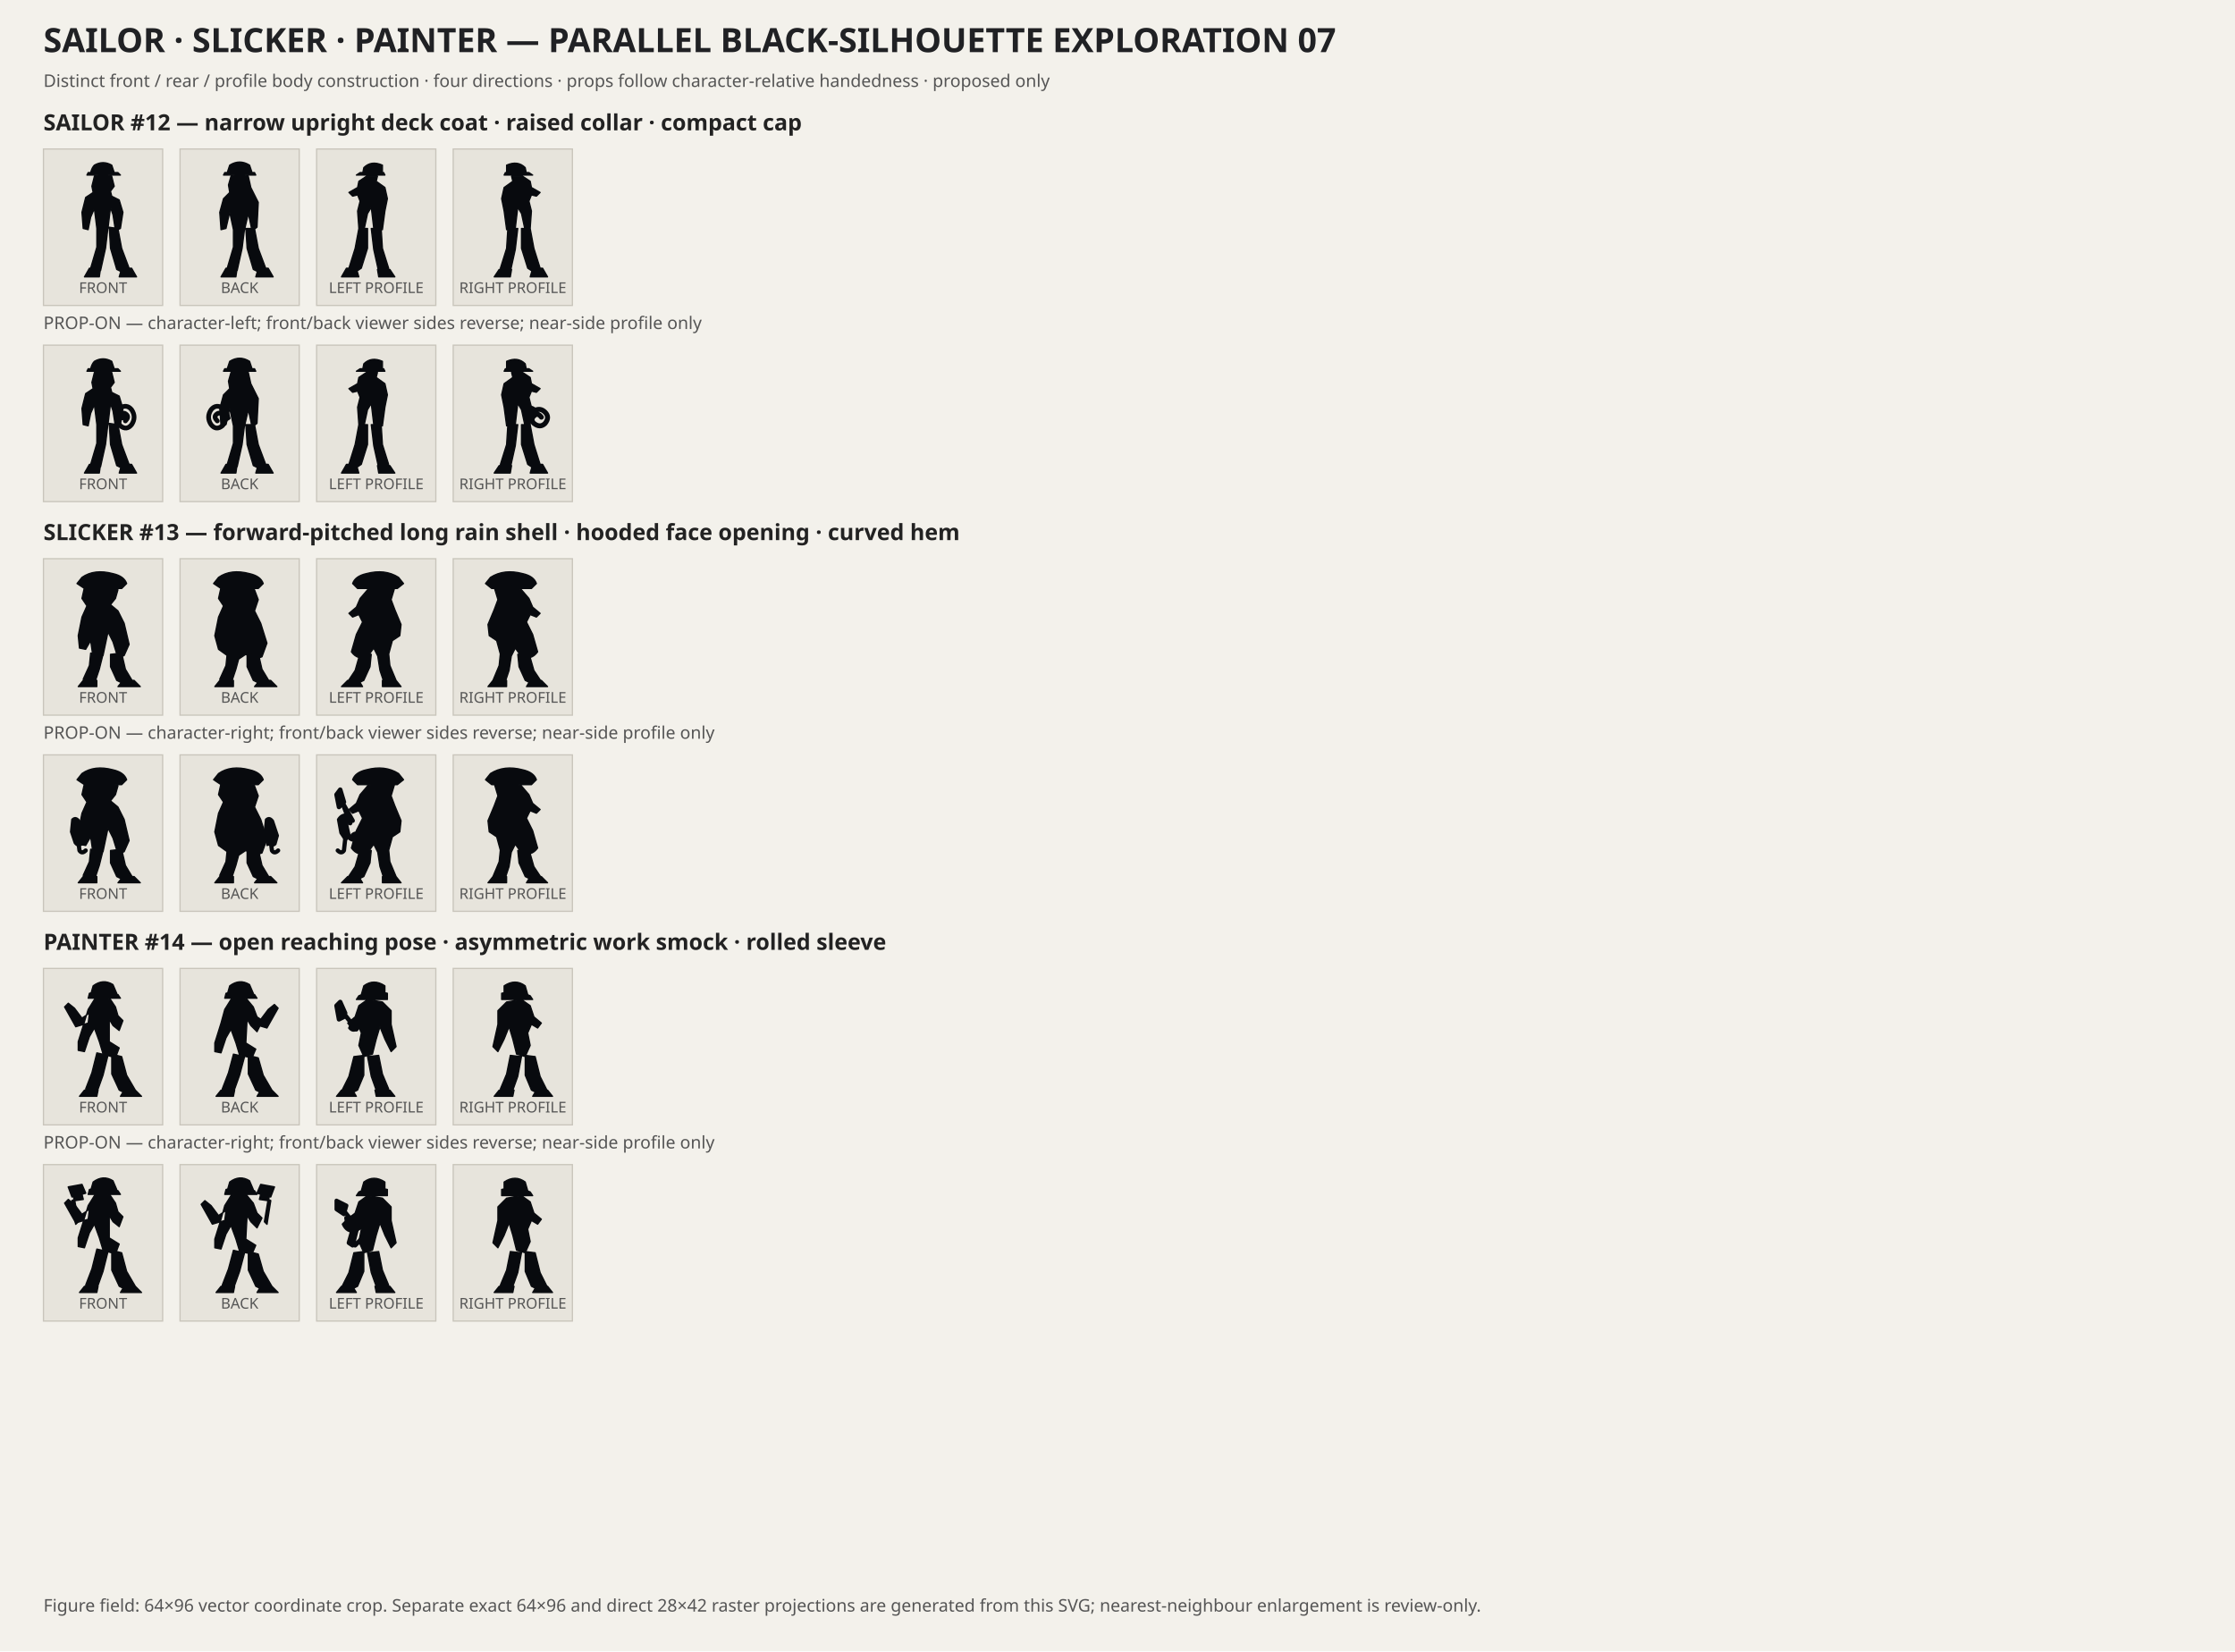
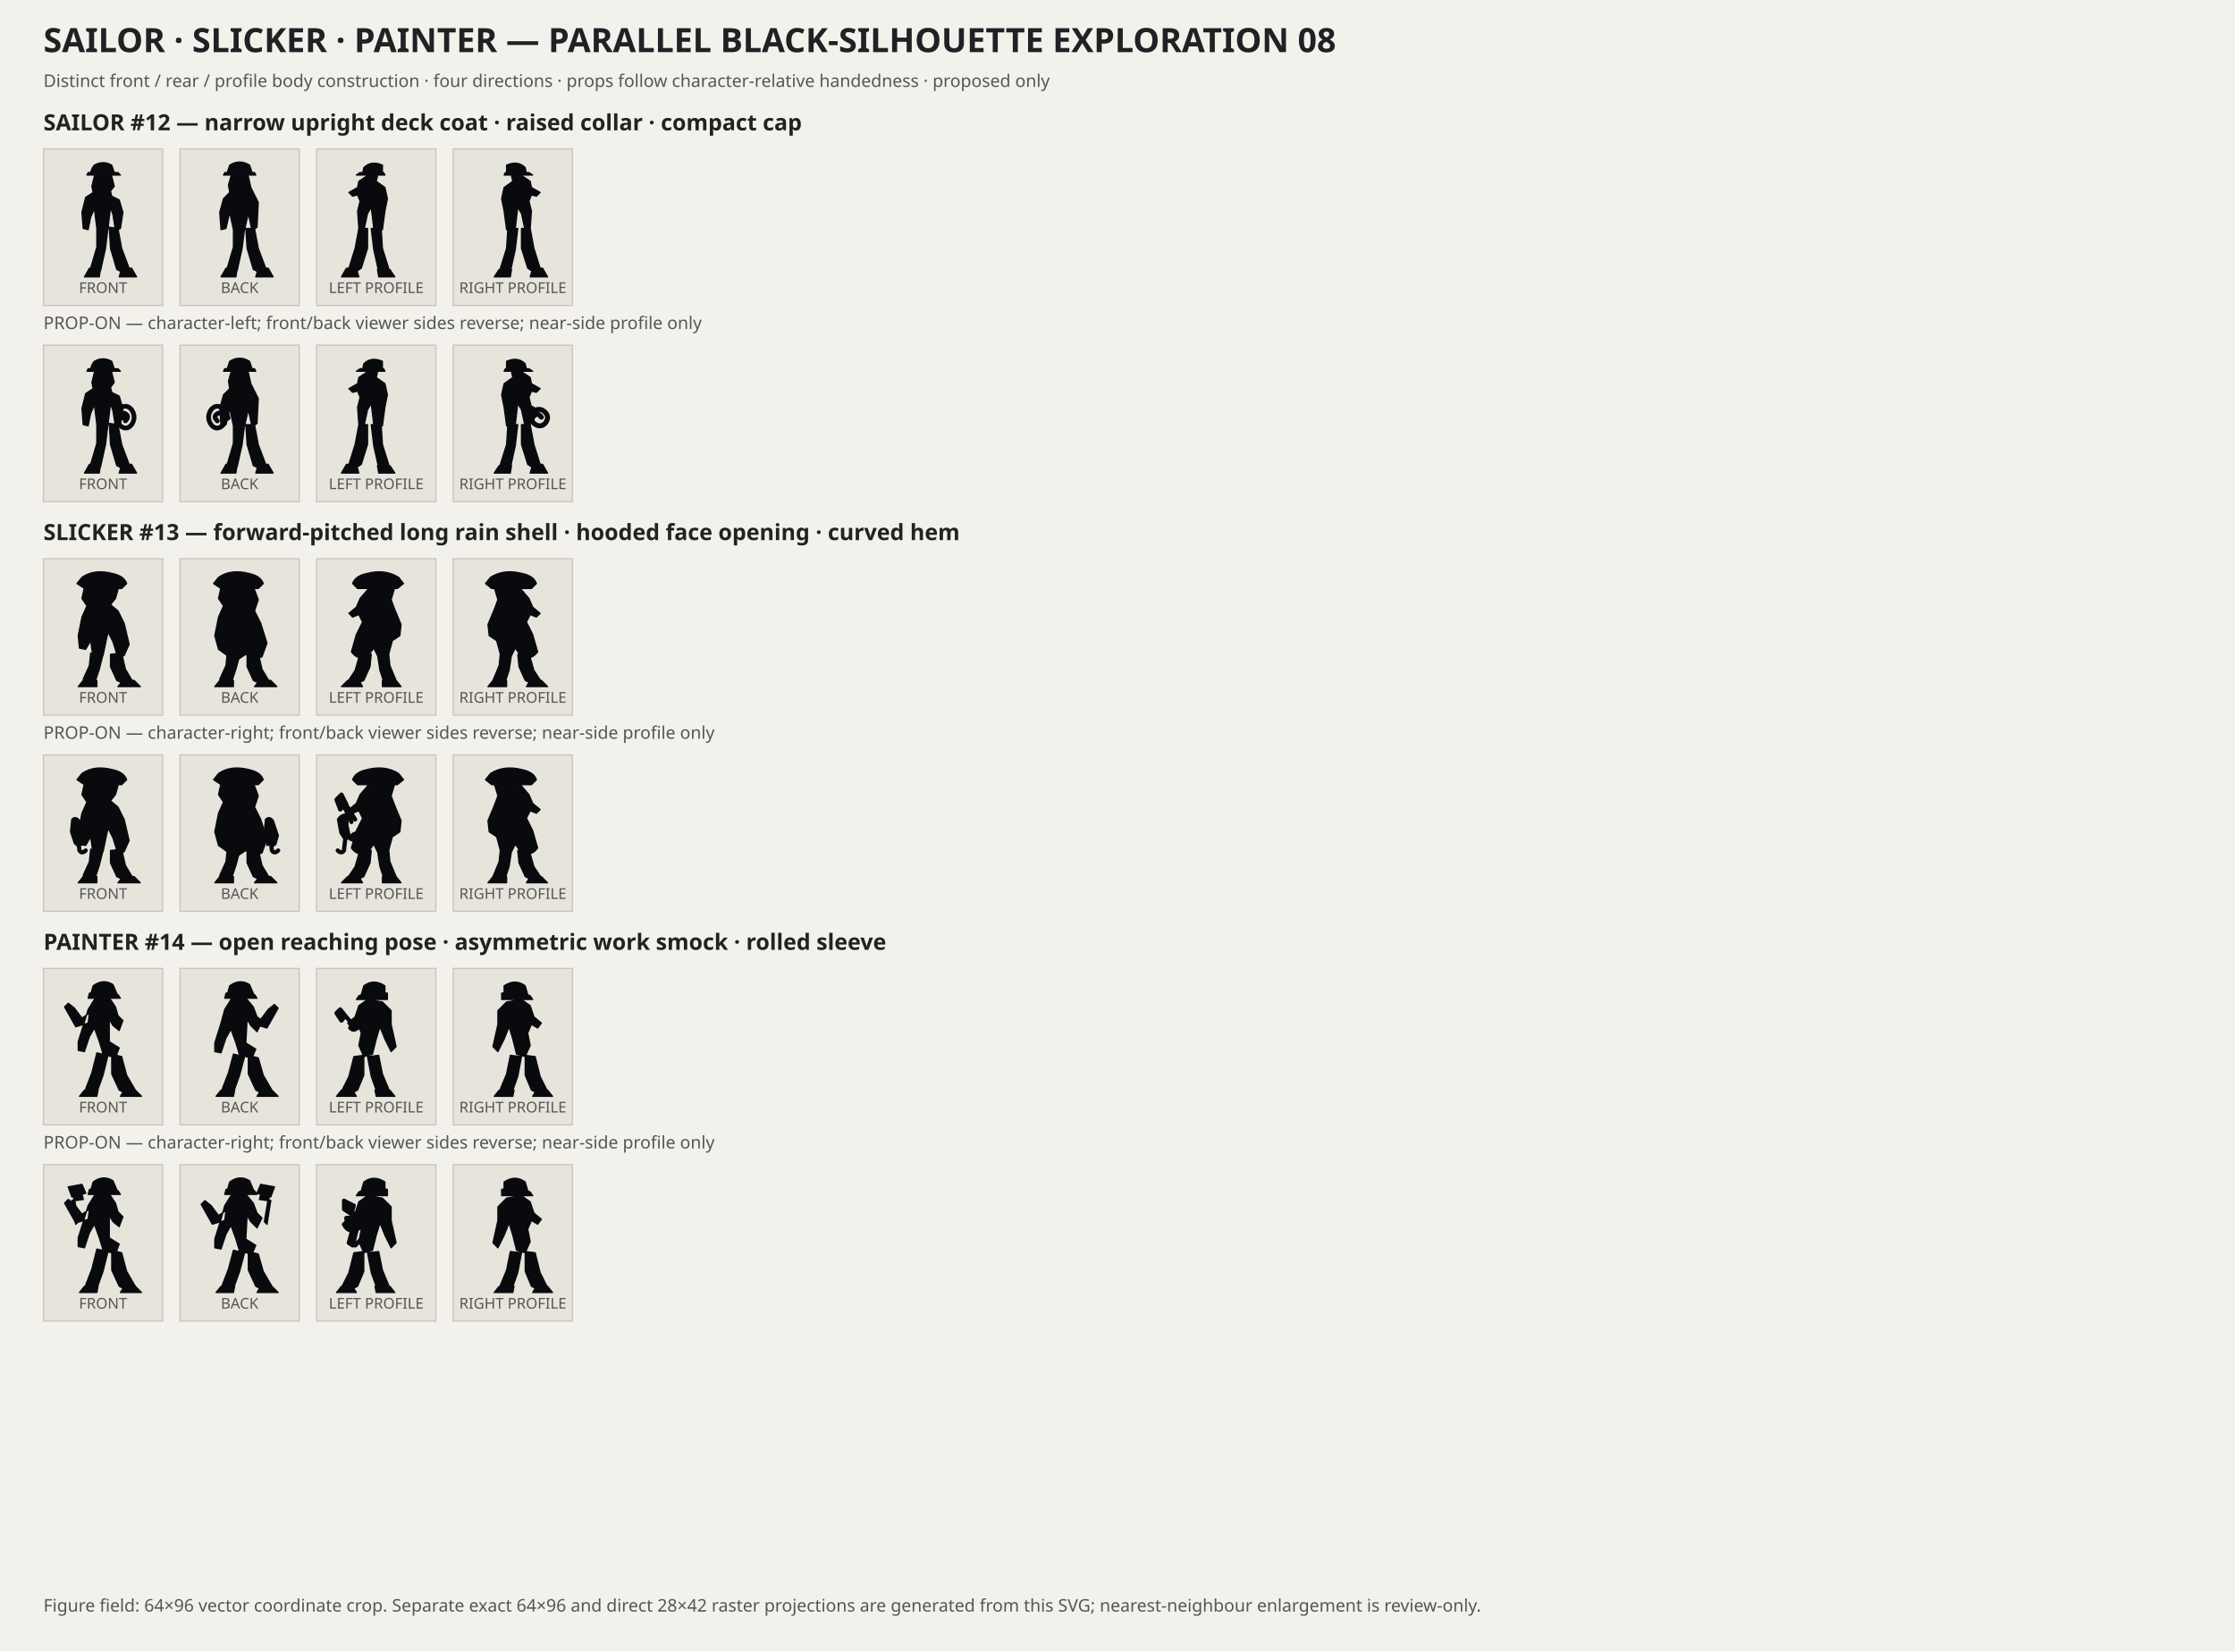
<svg xmlns="http://www.w3.org/2000/svg" width="1800" height="1330" viewBox="0 0 1800 1330">
  <rect width="1800" height="1330" fill="#f3f1eb" />
  <style>.head{font:700 27px sans-serif;fill:#202124}.sub{font:14px sans-serif;fill:#555}.name{font:700 18px sans-serif;fill:#222}.lab{font:12px sans-serif;fill:#555}.panel{fill:#e7e4dc;stroke:#c9c5bb}.sil{fill:#080a0e;stroke:#080a0e;stroke-linejoin:round;stroke-linecap:round}</style>
-   <text x="35" y="42" class="head">SAILOR · SLICKER · PAINTER — PARALLEL BLACK-SILHOUETTE EXPLORATION 07</text>
+   <text x="35" y="42" class="head">SAILOR · SLICKER · PAINTER — PARALLEL BLACK-SILHOUETTE EXPLORATION 08</text>
  <text x="35" y="70" class="sub">Distinct front / rear / profile body construction · four directions · props follow character-relative handedness · proposed only</text>
  <text x="35" y="105" class="name">SAILOR #12 — narrow upright deck coat · raised collar · compact cap</text>
  <g transform="translate(35 120)">
    <rect width="96" height="126" class="panel" />
    <g transform="translate(16 8)">
      <g transform="" class="sil">
        <path d="M25 5 Q32 1 39 5 L41 11 L22 11 Q23 7 25 5Z M20 11 L44 11 L46 13 L19 13Z M25 14 Q32 11 39 14 L41 22 L38 26 L39 30 L45 33 L48 43 L46 56 L42 58 L40 45 L38 39 L36 56 L27 56 L25 40 L22 47 L20 57 L16 56 L15 43 L18 31 L24 27 L23 22Z M27 55 L36 55 L34 72 L30 90 L24 92 L22 88 L27 71Z M37 55 L44 56 L47 72 L53 88 L49 92 L43 89 L38 72Z M21 88 L30 88 L29 95 L17 95Z M47 88 L55 88 L59 95 L45 95Z" />
      </g>
    </g>
    <text x="48" y="116" text-anchor="middle" class="lab">FRONT</text>
  </g>
  <g transform="translate(145 120)">
    <rect width="96" height="126" class="panel" />
    <g transform="translate(16 8)">
      <g transform="" class="sil">
        <path d="M24 5 Q32 0 40 5 L42 11 L22 11Z M20 11 L44 11 L45 13 L19 13Z M25 14 Q32 11 39 14 L41 23 L44 29 L47 35 L46 55 L42 58 L39 44 L36 57 L27 57 L24 43 L21 56 L17 57 L16 43 L19 32 L24 27 L23 21Z M27 56 L36 56 L34 72 L30 90 L24 92 L22 88 L27 71Z M37 56 L44 56 L47 72 L53 88 L49 92 L43 89 L38 72Z M21 88 L30 88 L29 95 L17 95Z M47 88 L55 88 L59 95 L45 95Z" />
      </g>
    </g>
    <text x="48" y="116" text-anchor="middle" class="lab">BACK</text>
  </g>
  <g transform="translate(255 120)">
    <rect width="96" height="126" class="panel" />
    <g transform="translate(16 8)">
      <g transform="translate(64 0) scale(-1 1)" class="sil">
        <path d="M27 5 Q36 1 42 7 L43 12 L27 12Z M26 11 L45 11 L48 13 L25 13Z M40 14 L46 18 L47 23 L54 27 L51 30 L47 29 L45 34 L47 42 L46 56 L42 58 L39 44 L36 39 L34 56 L27 57 L25 42 L23 32 L25 23 L32 18 L31 14Z M28 56 L36 56 L34 73 L30 91 L24 93 L22 88 L27 72Z M39 56 L46 56 L49 72 L54 88 L50 92 L44 88 L39 72Z M21 89 L31 89 L30 95 L17 95Z M48 88 L56 88 L60 95 L46 95Z" />
      </g>
    </g>
    <text x="48" y="116" text-anchor="middle" class="lab">LEFT PROFILE</text>
  </g>
  <g transform="translate(365 120)">
    <rect width="96" height="126" class="panel" />
    <g transform="translate(16 8)">
      <g transform="" class="sil">
        <path d="M27 5 Q36 1 42 7 L43 12 L27 12Z M26 11 L45 11 L48 13 L25 13Z M40 14 L46 18 L47 23 L54 27 L51 30 L47 29 L45 34 L47 42 L46 56 L42 58 L39 44 L36 39 L34 56 L27 57 L25 42 L23 32 L25 23 L32 18 L31 14Z M28 56 L36 56 L34 73 L30 91 L24 93 L22 88 L27 72Z M39 56 L46 56 L49 72 L54 88 L50 92 L44 88 L39 72Z M21 89 L31 89 L30 95 L17 95Z M48 88 L56 88 L60 95 L46 95Z" />
      </g>
    </g>
    <text x="48" y="116" text-anchor="middle" class="lab">RIGHT PROFILE</text>
  </g>
  <text x="35" y="265" class="sub">PROP-ON — character-left; front/back viewer sides reverse; near-side profile only</text>
  <g transform="translate(35 278)">
    <rect width="96" height="126" class="panel" />
    <g transform="translate(16 8)">
      <g transform="" class="sil">
        <path d="M25 5 Q32 1 39 5 L41 11 L22 11 Q23 7 25 5Z M20 11 L44 11 L46 13 L19 13Z M25 14 Q32 11 39 14 L41 22 L38 26 L39 30 L45 33 L48 43 L46 56 L42 58 L40 45 L38 39 L36 56 L27 56 L25 40 L22 47 L20 57 L16 56 L15 43 L18 31 L24 27 L23 22Z M27 55 L36 55 L34 72 L30 90 L24 92 L22 88 L27 71Z M37 55 L44 56 L47 72 L53 88 L49 92 L43 89 L38 72Z M21 88 L30 88 L29 95 L17 95Z M47 88 L55 88 L59 95 L45 95Z" />
        <path d="M45 43 Q51 39 55 44 Q59 50 55 56 Q51 61 46 57 Q42 53 45 49 Q48 45 51 48 Q53 50 50 53" fill="none" stroke="#080a0e" stroke-width="3.8" stroke-linecap="round" />
        <path d="M42 47 Q46 44 50 47 L52 50 Q48 53 44 51Z" fill="#080a0e" stroke="#080a0e" stroke-width="1.4" />
      </g>
    </g>
    <text x="48" y="116" text-anchor="middle" class="lab">FRONT</text>
  </g>
  <g transform="translate(145 278)">
    <rect width="96" height="126" class="panel" />
    <g transform="translate(16 8)">
      <g transform="" class="sil">
        <path d="M24 5 Q32 0 40 5 L42 11 L22 11Z M20 11 L44 11 L45 13 L19 13Z M25 14 Q32 11 39 14 L41 23 L44 29 L47 35 L46 55 L42 58 L39 44 L36 57 L27 57 L24 43 L21 56 L17 57 L16 43 L19 32 L24 27 L23 21Z M27 56 L36 56 L34 72 L30 90 L24 92 L22 88 L27 71Z M37 56 L44 56 L47 72 L53 88 L49 92 L43 89 L38 72Z M21 88 L30 88 L29 95 L17 95Z M47 88 L55 88 L59 95 L45 95Z" />
        <path d="M19 43 Q13 39 9 44 Q5 50 9 56 Q13 61 18 57 Q22 53 19 49 Q16 45 13 48 Q11 50 14 53" fill="none" stroke="#080a0e" stroke-width="3.8" stroke-linecap="round" />
        <path d="M17 47 Q20 44 23 47 L24 51 Q21 54 17 51Z" fill="#080a0e" stroke="#080a0e" stroke-width="1.4" />
      </g>
    </g>
    <text x="48" y="116" text-anchor="middle" class="lab">BACK</text>
  </g>
  <g transform="translate(255 278)">
    <rect width="96" height="126" class="panel" />
    <g transform="translate(16 8)">
      <g transform="translate(64 0) scale(-1 1)" class="sil">
        <path d="M27 5 Q36 1 42 7 L43 12 L27 12Z M26 11 L45 11 L48 13 L25 13Z M40 14 L46 18 L47 23 L54 27 L51 30 L47 29 L45 34 L47 42 L46 56 L42 58 L39 44 L36 39 L34 56 L27 57 L25 42 L23 32 L25 23 L32 18 L31 14Z M28 56 L36 56 L34 73 L30 91 L24 93 L22 88 L27 72Z M39 56 L46 56 L49 72 L54 88 L50 92 L44 88 L39 72Z M21 89 L31 89 L30 95 L17 95Z M48 88 L56 88 L60 95 L46 95Z" />
      </g>
    </g>
    <text x="48" y="116" text-anchor="middle" class="lab">LEFT PROFILE</text>
  </g>
  <g transform="translate(365 278)">
    <rect width="96" height="126" class="panel" />
    <g transform="translate(16 8)">
      <g transform="" class="sil">
        <path d="M27 5 Q36 1 42 7 L43 12 L27 12Z M26 11 L45 11 L48 13 L25 13Z M40 14 L46 18 L47 23 L54 27 L51 30 L47 29 L45 34 L47 42 L46 56 L42 58 L39 44 L36 39 L34 56 L27 57 L25 42 L23 32 L25 23 L32 18 L31 14Z M28 56 L36 56 L34 73 L30 91 L24 93 L22 88 L27 72Z M39 56 L46 56 L49 72 L54 88 L50 92 L44 88 L39 72Z M21 89 L31 89 L30 95 L17 95Z M48 88 L56 88 L60 95 L46 95Z" />
        <path d="M45 44 L49 45 M49 45 Q54 42 58 46 Q62 50 58 55 Q54 59 49 55 Q46 52 49 49 Q52 46 55 50" fill="none" stroke="#080a0e" stroke-width="4" stroke-linecap="round" />
        <path d="M42 42 Q46 40 50 43 L53 47 Q50 51 46 49 L43 46Z" fill="#080a0e" stroke="#080a0e" stroke-width="1.4" />
      </g>
    </g>
    <text x="48" y="116" text-anchor="middle" class="lab">RIGHT PROFILE</text>
  </g>
  <text x="35" y="435" class="name">SLICKER #13 — forward-pitched long rain shell · hooded face opening · curved hem</text>
  <g transform="translate(35 450)">
    <rect width="96" height="126" class="panel" />
    <g transform="translate(16 8)">
      <g transform="" class="sil">
        <path d="M15 7 Q25 0 40 4 Q49 6 51 12 L47 16 L17 16 L11 12Z M17 15 Q31 12 44 17 L42 24 L38 29 L44 34 L49 44 L53 61 L49 70 L44 72 L40 59 L36 51 L32 70 L24 72 L22 58 L18 65 L13 64 L12 54 L15 39 L19 30 L15 24Z M22 68 L32 69 L29 81 L25 93 L18 94 L16 89 L21 78Z M38 69 L47 68 L50 81 L56 91 L51 94 L43 90 L38 79Z M16 90 L27 90 L27 95 L12 95Z M48 90 L57 90 L62 95 L44 95Z" />
      </g>
    </g>
    <text x="48" y="116" text-anchor="middle" class="lab">FRONT</text>
  </g>
  <g transform="translate(145 450)">
    <rect width="96" height="126" class="panel" />
    <g transform="translate(16 8)">
      <g transform="" class="sil">
        <path d="M15 7 Q25 0 40 4 Q49 6 51 12 L47 16 L17 16 L11 12Z M17 15 Q31 12 44 17 L47 25 L44 34 L49 44 L54 60 L50 71 Q43 74 37 69 L31 73 L22 70 L15 65 L12 54 L15 39 L19 30 L15 24Z M22 68 L32 70 L29 81 L25 93 L18 94 L16 89 L21 78Z M38 69 L47 68 L50 81 L56 91 L51 94 L43 90 L38 79Z M16 90 L27 90 L27 95 L12 95Z M48 90 L57 90 L62 95 L44 95Z" />
      </g>
    </g>
    <text x="48" y="116" text-anchor="middle" class="lab">BACK</text>
  </g>
  <g transform="translate(255 450)">
    <rect width="96" height="126" class="panel" />
    <g transform="translate(16 8)">
      <g transform="translate(64 0) scale(-1 1)" class="sil">
        <path d="M14 7 Q25 0 40 4 Q49 6 51 12 L47 16 L15 16 L10 12Z M17 15 Q30 13 39 17 L45 24 L48 31 L54 36 L51 39 L46 37 L43 43 L48 53 L52 67 Q47 74 39 71 L34 64 L30 72 L22 69 L19 58 L13 54 L12 45 L17 33 L20 25Z M22 68 L31 69 L29 82 L25 94 L18 95 L16 90 L21 78Z M36 69 L45 68 L49 82 L55 91 L50 94 L42 90 L37 79Z M16 90 L27 90 L27 95 L12 95Z M46 90 L55 90 L60 95 L43 95Z" />
      </g>
    </g>
    <text x="48" y="116" text-anchor="middle" class="lab">LEFT PROFILE</text>
  </g>
  <g transform="translate(365 450)">
    <rect width="96" height="126" class="panel" />
    <g transform="translate(16 8)">
      <g transform="" class="sil">
        <path d="M14 7 Q25 0 40 4 Q49 6 51 12 L47 16 L15 16 L10 12Z M17 15 Q30 13 39 17 L45 24 L48 31 L54 36 L51 39 L46 37 L43 43 L48 53 L52 67 Q47 74 39 71 L34 64 L30 72 L22 69 L19 58 L13 54 L12 45 L17 33 L20 25Z M22 68 L31 69 L29 82 L25 94 L18 95 L16 90 L21 78Z M36 69 L45 68 L49 82 L55 91 L50 94 L42 90 L37 79Z M16 90 L27 90 L27 95 L12 95Z M46 90 L55 90 L60 95 L43 95Z" />
      </g>
    </g>
    <text x="48" y="116" text-anchor="middle" class="lab">RIGHT PROFILE</text>
  </g>
  <text x="35" y="595" class="sub">PROP-ON — character-right; front/back viewer sides reverse; near-side profile only</text>
  <g transform="translate(35 608)">
    <rect width="96" height="126" class="panel" />
    <g transform="translate(16 8)">
      <g transform="" class="sil">
        <path d="M15 7 Q25 0 40 4 Q49 6 51 12 L47 16 L17 16 L11 12Z M17 15 Q31 12 44 17 L42 24 L38 29 L44 34 L49 44 L53 61 L49 70 L44 72 L40 59 L36 51 L32 70 L24 72 L22 58 L18 65 L13 64 L12 54 L15 39 L19 30 L15 24Z M22 68 L32 69 L29 81 L25 93 L18 94 L16 89 L21 78Z M38 69 L47 68 L50 81 L56 91 L51 94 L43 90 L38 79Z M16 90 L27 90 L27 95 L12 95Z M48 90 L57 90 L62 95 L44 95Z" />
        <path d="M7 44 Q10 41 13 45 L17 57 L15 64 Q12 67 9 63 L6 54Z" fill="#080a0e" stroke="#080a0e" stroke-width="1.4" stroke-linejoin="round" />
        <path d="M12 61 L13 69 Q15 72 18 69" fill="none" stroke="#080a0e" stroke-width="3.4" stroke-linecap="round" />
        <path d="M12 58 Q15 57 17 60 L17 64 L13 65Z" fill="#080a0e" />
      </g>
    </g>
    <text x="48" y="116" text-anchor="middle" class="lab">FRONT</text>
  </g>
  <g transform="translate(145 608)">
    <rect width="96" height="126" class="panel" />
    <g transform="translate(16 8)">
      <g transform="" class="sil">
        <path d="M15 7 Q25 0 40 4 Q49 6 51 12 L47 16 L17 16 L11 12Z M17 15 Q31 12 44 17 L47 25 L44 34 L49 44 L54 60 L50 71 Q43 74 37 69 L31 73 L22 70 L15 65 L12 54 L15 39 L19 30 L15 24Z M22 68 L32 70 L29 81 L25 93 L18 94 L16 89 L21 78Z M38 69 L47 68 L50 81 L56 91 L51 94 L43 90 L38 79Z M16 90 L27 90 L27 95 L12 95Z M48 90 L57 90 L62 95 L44 95Z" />
        <path d="M53 44 Q56 41 59 45 L63 57 L61 64 Q58 67 55 63 L52 54Z" fill="#080a0e" stroke="#080a0e" stroke-width="1.4" stroke-linejoin="round" />
        <path d="M57 61 L58 69 Q60 72 63 69" fill="none" stroke="#080a0e" stroke-width="3.4" stroke-linecap="round" />
        <path d="M53 58 Q56 57 58 60 L58 64 L54 65Z" fill="#080a0e" />
      </g>
    </g>
    <text x="48" y="116" text-anchor="middle" class="lab">BACK</text>
  </g>
  <g transform="translate(255 608)">
    <rect width="96" height="126" class="panel" />
    <g transform="translate(16 8)">
      <g transform="translate(64 0) scale(-1 1)" class="sil">
        <path d="M14 7 Q25 0 40 4 Q49 6 51 12 L47 16 L15 16 L10 12Z M17 15 Q30 13 39 17 L45 24 L48 31 L54 36 L51 39 L46 37 L43 43 L48 53 L52 67 Q47 74 39 71 L34 64 L30 72 L22 69 L19 58 L13 54 L12 45 L17 33 L20 25Z M22 68 L31 69 L29 82 L25 94 L18 95 L16 90 L21 78Z M36 69 L45 68 L49 82 L55 91 L50 94 L42 90 L37 79Z M16 90 L27 90 L27 95 L12 95Z M46 90 L55 90 L60 95 L43 95Z" />
        <path d="M55 40 Q60 39 63 44 L61 55 L57 61 L53 58 L55 49Z" fill="#080a0e" stroke="#080a0e" stroke-width="1.4" stroke-linejoin="round" />
        <path d="M57 60 L58 69 Q60 72 63 69" fill="none" stroke="#080a0e" stroke-width="3.4" stroke-linecap="round" />
        <path d="M45 55 Q49 53 52 56 L54 60 Q50 63 47 60Z" fill="#080a0e" />
-         <path d="M51 45 L60 29 M58 30 L61 20 L64 24 L62 34 L59 31 L53 47" fill="none" stroke="#080a0e" stroke-width="3.6" stroke-linecap="round" stroke-linejoin="round" />
-         <path d="M58 30 L61 20 L64 24 L62 34Z" fill="#080a0e" stroke="#080a0e" stroke-width="1.5" stroke-linejoin="round" />
+         <path d="M49 44 L57 31 M56 32 L60 24 L64 28 L61 36 L58 33 L52 46" fill="none" stroke="#080a0e" stroke-width="3.4" stroke-linecap="round" stroke-linejoin="round" />
+         <path d="M56 32 L60 24 L64 28 L61 36Z" fill="#080a0e" stroke="#080a0e" stroke-width="1.4" stroke-linejoin="round" />
      </g>
    </g>
    <text x="48" y="116" text-anchor="middle" class="lab">LEFT PROFILE</text>
  </g>
  <g transform="translate(365 608)">
    <rect width="96" height="126" class="panel" />
    <g transform="translate(16 8)">
      <g transform="" class="sil">
        <path d="M14 7 Q25 0 40 4 Q49 6 51 12 L47 16 L15 16 L10 12Z M17 15 Q30 13 39 17 L45 24 L48 31 L54 36 L51 39 L46 37 L43 43 L48 53 L52 67 Q47 74 39 71 L34 64 L30 72 L22 69 L19 58 L13 54 L12 45 L17 33 L20 25Z M22 68 L31 69 L29 82 L25 94 L18 95 L16 90 L21 78Z M36 69 L45 68 L49 82 L55 91 L50 94 L42 90 L37 79Z M16 90 L27 90 L27 95 L12 95Z M46 90 L55 90 L60 95 L43 95Z" />
      </g>
    </g>
    <text x="48" y="116" text-anchor="middle" class="lab">RIGHT PROFILE</text>
  </g>
  <text x="35" y="765" class="name">PAINTER #14 — open reaching pose · asymmetric work smock · rolled sleeve</text>
  <g transform="translate(35 780)">
    <rect width="96" height="126" class="panel M27 54 Q35 57 43 55 L44 63 L38 66 L32 64 L26 62Z" />
    <g transform="translate(16 8)">
      <g transform="" class="sil">
        <path d="M24 6 Q32 0 40 5 L43 12 L22 13Z M21 12 Q32 9 44 13 L46 16 L20 16Z M25 17 Q31 13 38 17 L42 23 L44 30 L48 34 L45 42 L40 38 L37 33 L37 51 L45 56 L42 64 L32 61 L29 51 L25 40 L21 47 L17 59 L12 58 L12 51 L17 35 L20 25Z M21 28 L15 32 L9 24 L4 20 L1 23 L10 39 L20 36Z M27 60 L36 62 L32 78 L27 92 L20 94 L18 89 L23 76Z M39 61 L47 63 L51 78 L58 90 L53 94 L45 90 L39 77Z M17 90 L28 90 L27 95 L13 95Z M49 90 L58 90 L63 95 L46 95Z" />
      </g>
    </g>
    <text x="48" y="116" text-anchor="middle" class="lab">FRONT</text>
  </g>
  <g transform="translate(145 780)">
    <rect width="96" height="126" class="panel M27 54 Q35 57 43 55 L44 63 L38 66 L32 64 L26 62Z" />
    <g transform="translate(16 8)">
      <g transform="" class="sil">
        <path d="M24 6 Q32 0 40 5 L43 12 L22 13Z M21 12 Q32 9 44 13 L46 16 L20 16Z M25 17 Q31 13 38 17 L43 23 L46 31 L50 35 L46 43 L41 38 L38 33 L37 52 L45 57 L42 64 L32 62 L29 52 L25 41 L21 48 L17 60 L12 59 L12 52 L17 36 L20 25Z M43 29 L49 33 L55 25 L60 21 L63 24 L54 40 L44 37Z M27 61 L36 63 L32 78 L27 92 L20 94 L18 89 L23 76Z M39 62 L47 64 L51 78 L58 90 L53 94 L45 90 L39 77Z M17 90 L28 90 L27 95 L13 95Z M49 90 L58 90 L63 95 L46 95Z" />
      </g>
    </g>
    <text x="48" y="116" text-anchor="middle" class="lab">BACK</text>
  </g>
  <g transform="translate(255 780)">
    <rect width="96" height="126" class="panel M28 55 Q37 55 45 60 L44 66 L31 66 L25 62Z" />
    <g transform="translate(16 8)">
      <g transform="translate(64 0) scale(-1 1)" class="sil">
        <path d="M25 6 Q34 0 42 6 L44 13 L25 14Z M23 12 Q35 9 46 14 L48 17 L23 17Z M39 17 L46 22 L49 31 L55 36 L52 40 L47 37 L44 44 L46 54 L42 63 L35 61 L32 49 L29 39 L25 49 L20 59 L16 55 L20 37 L20 26 L27 19Z M30 62 L39 63 L36 79 L31 93 L24 94 L22 89 L27 77Z M42 62 L50 63 L54 79 L60 91 L55 94 L47 90 L42 78Z M21 90 L33 90 L32 95 L17 95Z M51 90 L60 90 L64 95 L48 95Z" />
-         <path d="M48 41 L60 26 M57 28 L61 19 L64 22 L62 33 L58 31Z" fill="none" stroke="#080a0e" stroke-width="3.6" stroke-linecap="round" stroke-linejoin="round" />
-         <path d="M57 28 L61 19 L64 22 L62 33Z" fill="#080a0e" stroke="#080a0e" stroke-width="1.5" stroke-linejoin="round" />
+         <path d="M50 38 L58 29 M57 30 L61 25 L64 28 L60 34Z" fill="none" stroke="#080a0e" stroke-width="3.4" stroke-linecap="round" stroke-linejoin="round" />
+         <path d="M57 30 L61 25 L64 28 L60 34Z" fill="#080a0e" stroke="#080a0e" stroke-width="1.2" stroke-linejoin="round" />
        <path d="M46 35 Q49 33 52 36 L54 40 Q51 44 47 41 L44 39Z" fill="#080a0e" stroke="#080a0e" stroke-width="1.4" />
      </g>
    </g>
    <text x="48" y="116" text-anchor="middle" class="lab">LEFT PROFILE</text>
  </g>
  <g transform="translate(365 780)">
    <rect width="96" height="126" class="panel M28 55 Q37 55 45 60 L44 66 L31 66 L25 62Z" />
    <g transform="translate(16 8)">
      <g transform="" class="sil">
        <path d="M25 6 Q34 0 42 6 L44 13 L25 14Z M23 12 Q35 9 46 14 L48 17 L23 17Z M39 17 L46 22 L49 31 L55 36 L52 40 L47 37 L44 44 L46 54 L42 63 L35 61 L32 49 L29 39 L25 49 L20 59 L16 55 L20 37 L20 26 L27 19Z M30 62 L39 63 L36 79 L31 93 L24 94 L22 89 L27 77Z M42 62 L50 63 L54 79 L60 91 L55 94 L47 90 L42 78Z M21 90 L33 90 L32 95 L17 95Z M51 90 L60 90 L64 95 L48 95Z" />
      </g>
    </g>
    <text x="48" y="116" text-anchor="middle" class="lab">RIGHT PROFILE</text>
  </g>
  <text x="35" y="925" class="sub">PROP-ON — character-right; front/back viewer sides reverse; near-side profile only</text>
  <g transform="translate(35 938)">
    <rect width="96" height="126" class="panel M27 54 Q35 57 43 55 L44 63 L38 66 L32 64 L26 62Z" />
    <g transform="translate(16 8)">
      <g transform="" class="sil">
        <path d="M24 6 Q32 0 40 5 L43 12 L22 13Z M21 12 Q32 9 44 13 L46 16 L20 16Z M25 17 Q31 13 38 17 L42 23 L44 30 L48 34 L45 42 L40 38 L37 33 L37 51 L45 56 L42 64 L32 61 L29 51 L25 40 L21 47 L17 59 L12 58 L12 51 L17 35 L20 25Z M21 28 L15 32 L9 24 L4 20 L1 23 L10 39 L20 36Z M27 60 L36 62 L32 78 L27 92 L20 94 L18 89 L23 76Z M39 61 L47 63 L51 78 L58 90 L53 94 L45 90 L39 77Z M17 90 L28 90 L27 95 L13 95Z M49 90 L58 90 L63 95 L46 95Z" />
        <path d="M4 10 L15 8 L18 15 L7 18Z M8 17 L15 16 L16 20 L9 21Z M9 20 L12 38 L10 40 L7 21Z" fill="#080a0e" stroke="#080a0e" stroke-width="1.2" stroke-linejoin="round" />
      </g>
    </g>
    <text x="48" y="116" text-anchor="middle" class="lab">FRONT</text>
  </g>
  <g transform="translate(145 938)">
    <rect width="96" height="126" class="panel M27 54 Q35 57 43 55 L44 63 L38 66 L32 64 L26 62Z" />
    <g transform="translate(16 8)">
      <g transform="" class="sil">
        <path d="M24 6 Q32 0 40 5 L43 12 L22 13Z M21 12 Q32 9 44 13 L46 16 L20 16Z M25 17 Q31 13 38 17 L43 23 L46 31 L50 35 L46 43 L41 38 L38 33 L37 52 L45 57 L42 64 L32 62 L29 52 L25 41 L21 48 L17 60 L12 59 L12 52 L17 36 L20 25Z M21 29 L15 33 L9 25 L4 21 L1 24 L10 40 L20 37Z M27 61 L36 63 L32 78 L27 92 L20 94 L18 89 L23 76Z M39 62 L47 64 L51 78 L58 90 L53 94 L45 90 L39 77Z M17 90 L28 90 L27 95 L13 95Z M49 90 L58 90 L63 95 L46 95Z" />
        <path d="M60 10 L49 8 L46 15 L57 18Z M56 17 L49 16 L48 20 L55 21Z M55 20 L52 38 L54 40 L57 21Z" fill="#080a0e" stroke="#080a0e" stroke-width="1.2" stroke-linejoin="round" />
      </g>
    </g>
    <text x="48" y="116" text-anchor="middle" class="lab">BACK</text>
  </g>
  <g transform="translate(255 938)">
    <rect width="96" height="126" class="panel M28 55 Q37 55 45 60 L44 66 L31 66 L25 62Z" />
    <g transform="translate(16 8)">
      <g transform="translate(64 0) scale(-1 1)" class="sil">
        <path d="M25 6 Q34 0 42 6 L44 13 L25 14Z M23 12 Q35 9 46 14 L48 17 L23 17Z M39 17 L46 22 L49 31 L55 36 L52 40 L47 37 L44 44 L46 54 L42 63 L35 61 L32 49 L29 39 L25 49 L20 59 L16 55 L20 37 L20 26 L27 19Z M30 62 L39 63 L36 79 L31 93 L24 94 L22 89 L27 77Z M42 62 L50 63 L54 79 L60 91 L55 94 L47 90 L42 78Z M21 90 L33 90 L32 95 L17 95Z M51 90 L60 90 L64 95 L48 95Z" />
        <path d="M46 35 L56 35 L55 41 L48 41Z M50 41 L54 55 L51 57 L47 41Z M43 51 L49 57" fill="none" stroke="#080a0e" stroke-width="3.6" stroke-linecap="round" />
        <path d="M41 35 Q48 30 54 35 L59 40 Q56 47 49 46 L42 42Z" fill="#080a0e" stroke="#080a0e" stroke-width="1.6" />
-         <path d="M50 39 L58 29 M56 25 L64 21 L64 28 L58 32Z" fill="none" stroke="#080a0e" stroke-width="3.2" stroke-linecap="round" stroke-linejoin="round" />
-         <path d="M56 25 L64 21 L64 28 L58 32Z" fill="#080a0e" stroke="#080a0e" stroke-width="1.4" stroke-linejoin="round" />
+         <path d="M44 39 L52 29 M50 25 L58 21 L58 28 L52 32Z" fill="none" stroke="#080a0e" stroke-width="3.2" stroke-linecap="round" stroke-linejoin="round" />
+         <path d="M50 25 L58 21 L58 28 L52 32Z" fill="#080a0e" stroke="#080a0e" stroke-width="1.4" stroke-linejoin="round" />
      </g>
    </g>
    <text x="48" y="116" text-anchor="middle" class="lab">LEFT PROFILE</text>
  </g>
  <g transform="translate(365 938)">
    <rect width="96" height="126" class="panel M28 55 Q37 55 45 60 L44 66 L31 66 L25 62Z" />
    <g transform="translate(16 8)">
      <g transform="" class="sil">
        <path d="M25 6 Q34 0 42 6 L44 13 L25 14Z M23 12 Q35 9 46 14 L48 17 L23 17Z M39 17 L46 22 L49 31 L55 36 L52 40 L47 37 L44 44 L46 54 L42 63 L35 61 L32 49 L29 39 L25 49 L20 59 L16 55 L20 37 L20 26 L27 19Z M30 62 L39 63 L36 79 L31 93 L24 94 L22 89 L27 77Z M42 62 L50 63 L54 79 L60 91 L55 94 L47 90 L42 78Z M21 90 L33 90 L32 95 L17 95Z M51 90 L60 90 L64 95 L48 95Z" />
      </g>
    </g>
    <text x="48" y="116" text-anchor="middle" class="lab">RIGHT PROFILE</text>
  </g>
  <text x="35" y="1298" class="sub">Figure field: 64×96 vector coordinate crop. Separate exact 64×96 and direct 28×42 raster projections are generated from this SVG; nearest-neighbour enlargement is review-only.</text>
</svg>
